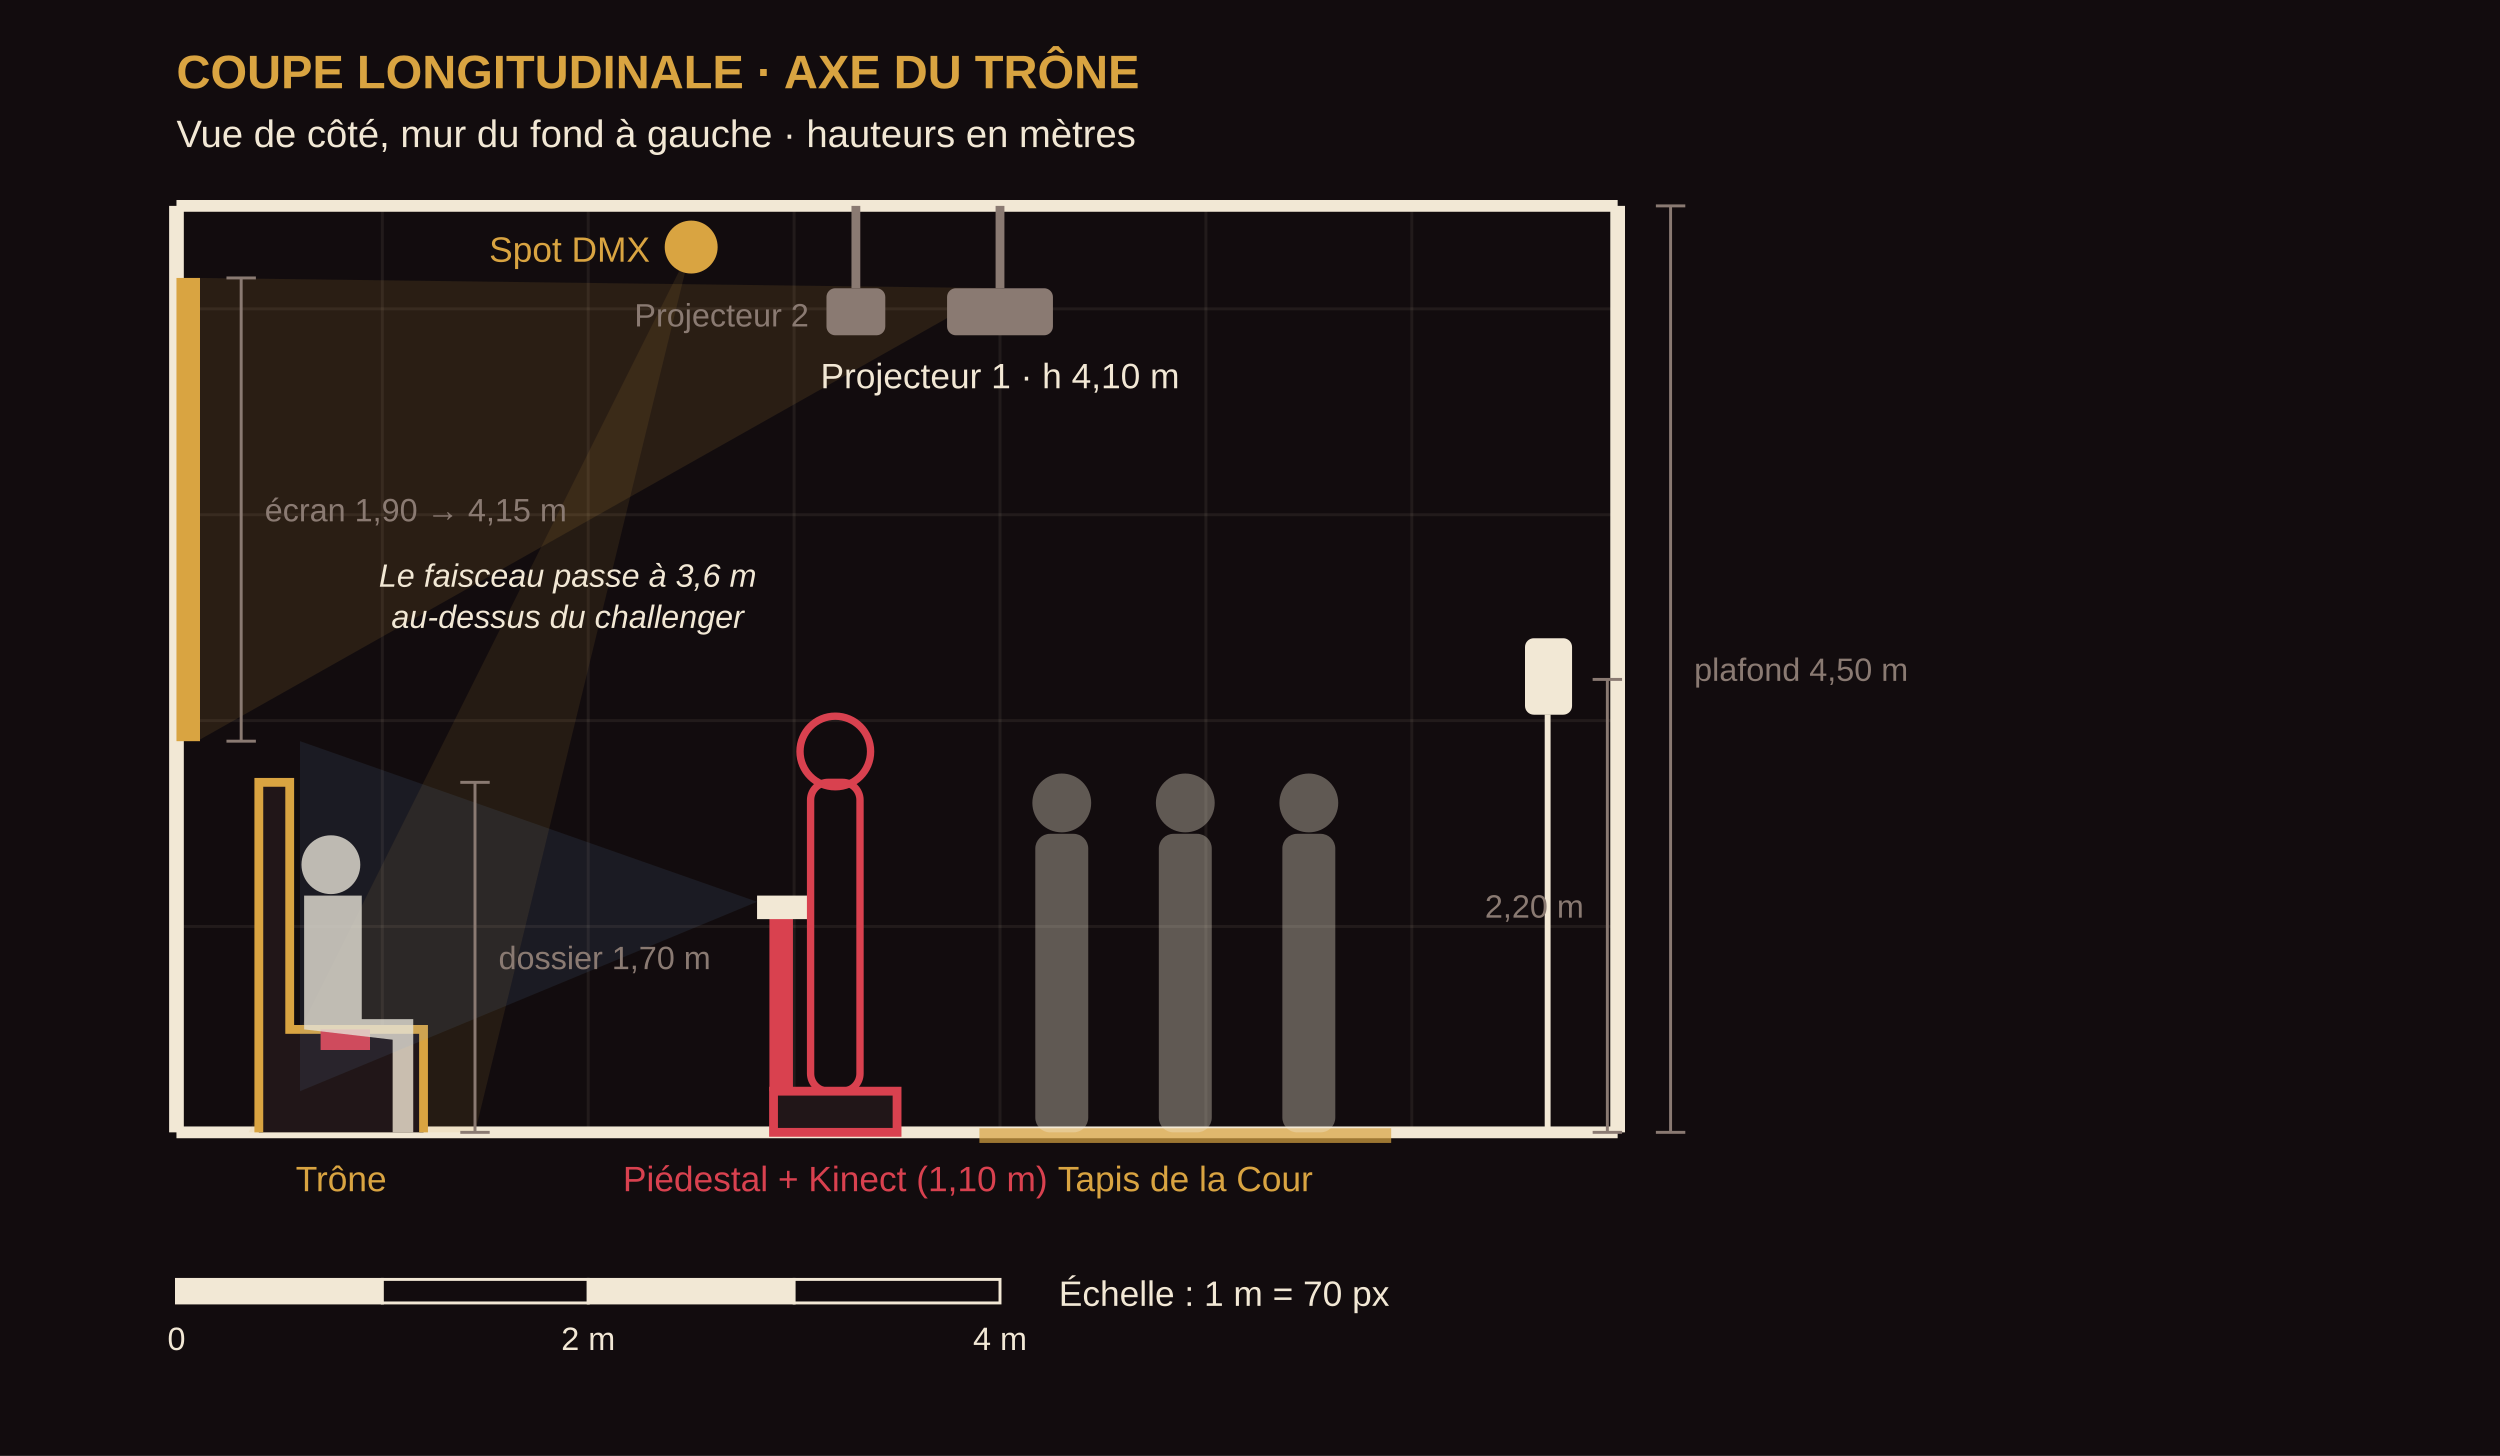
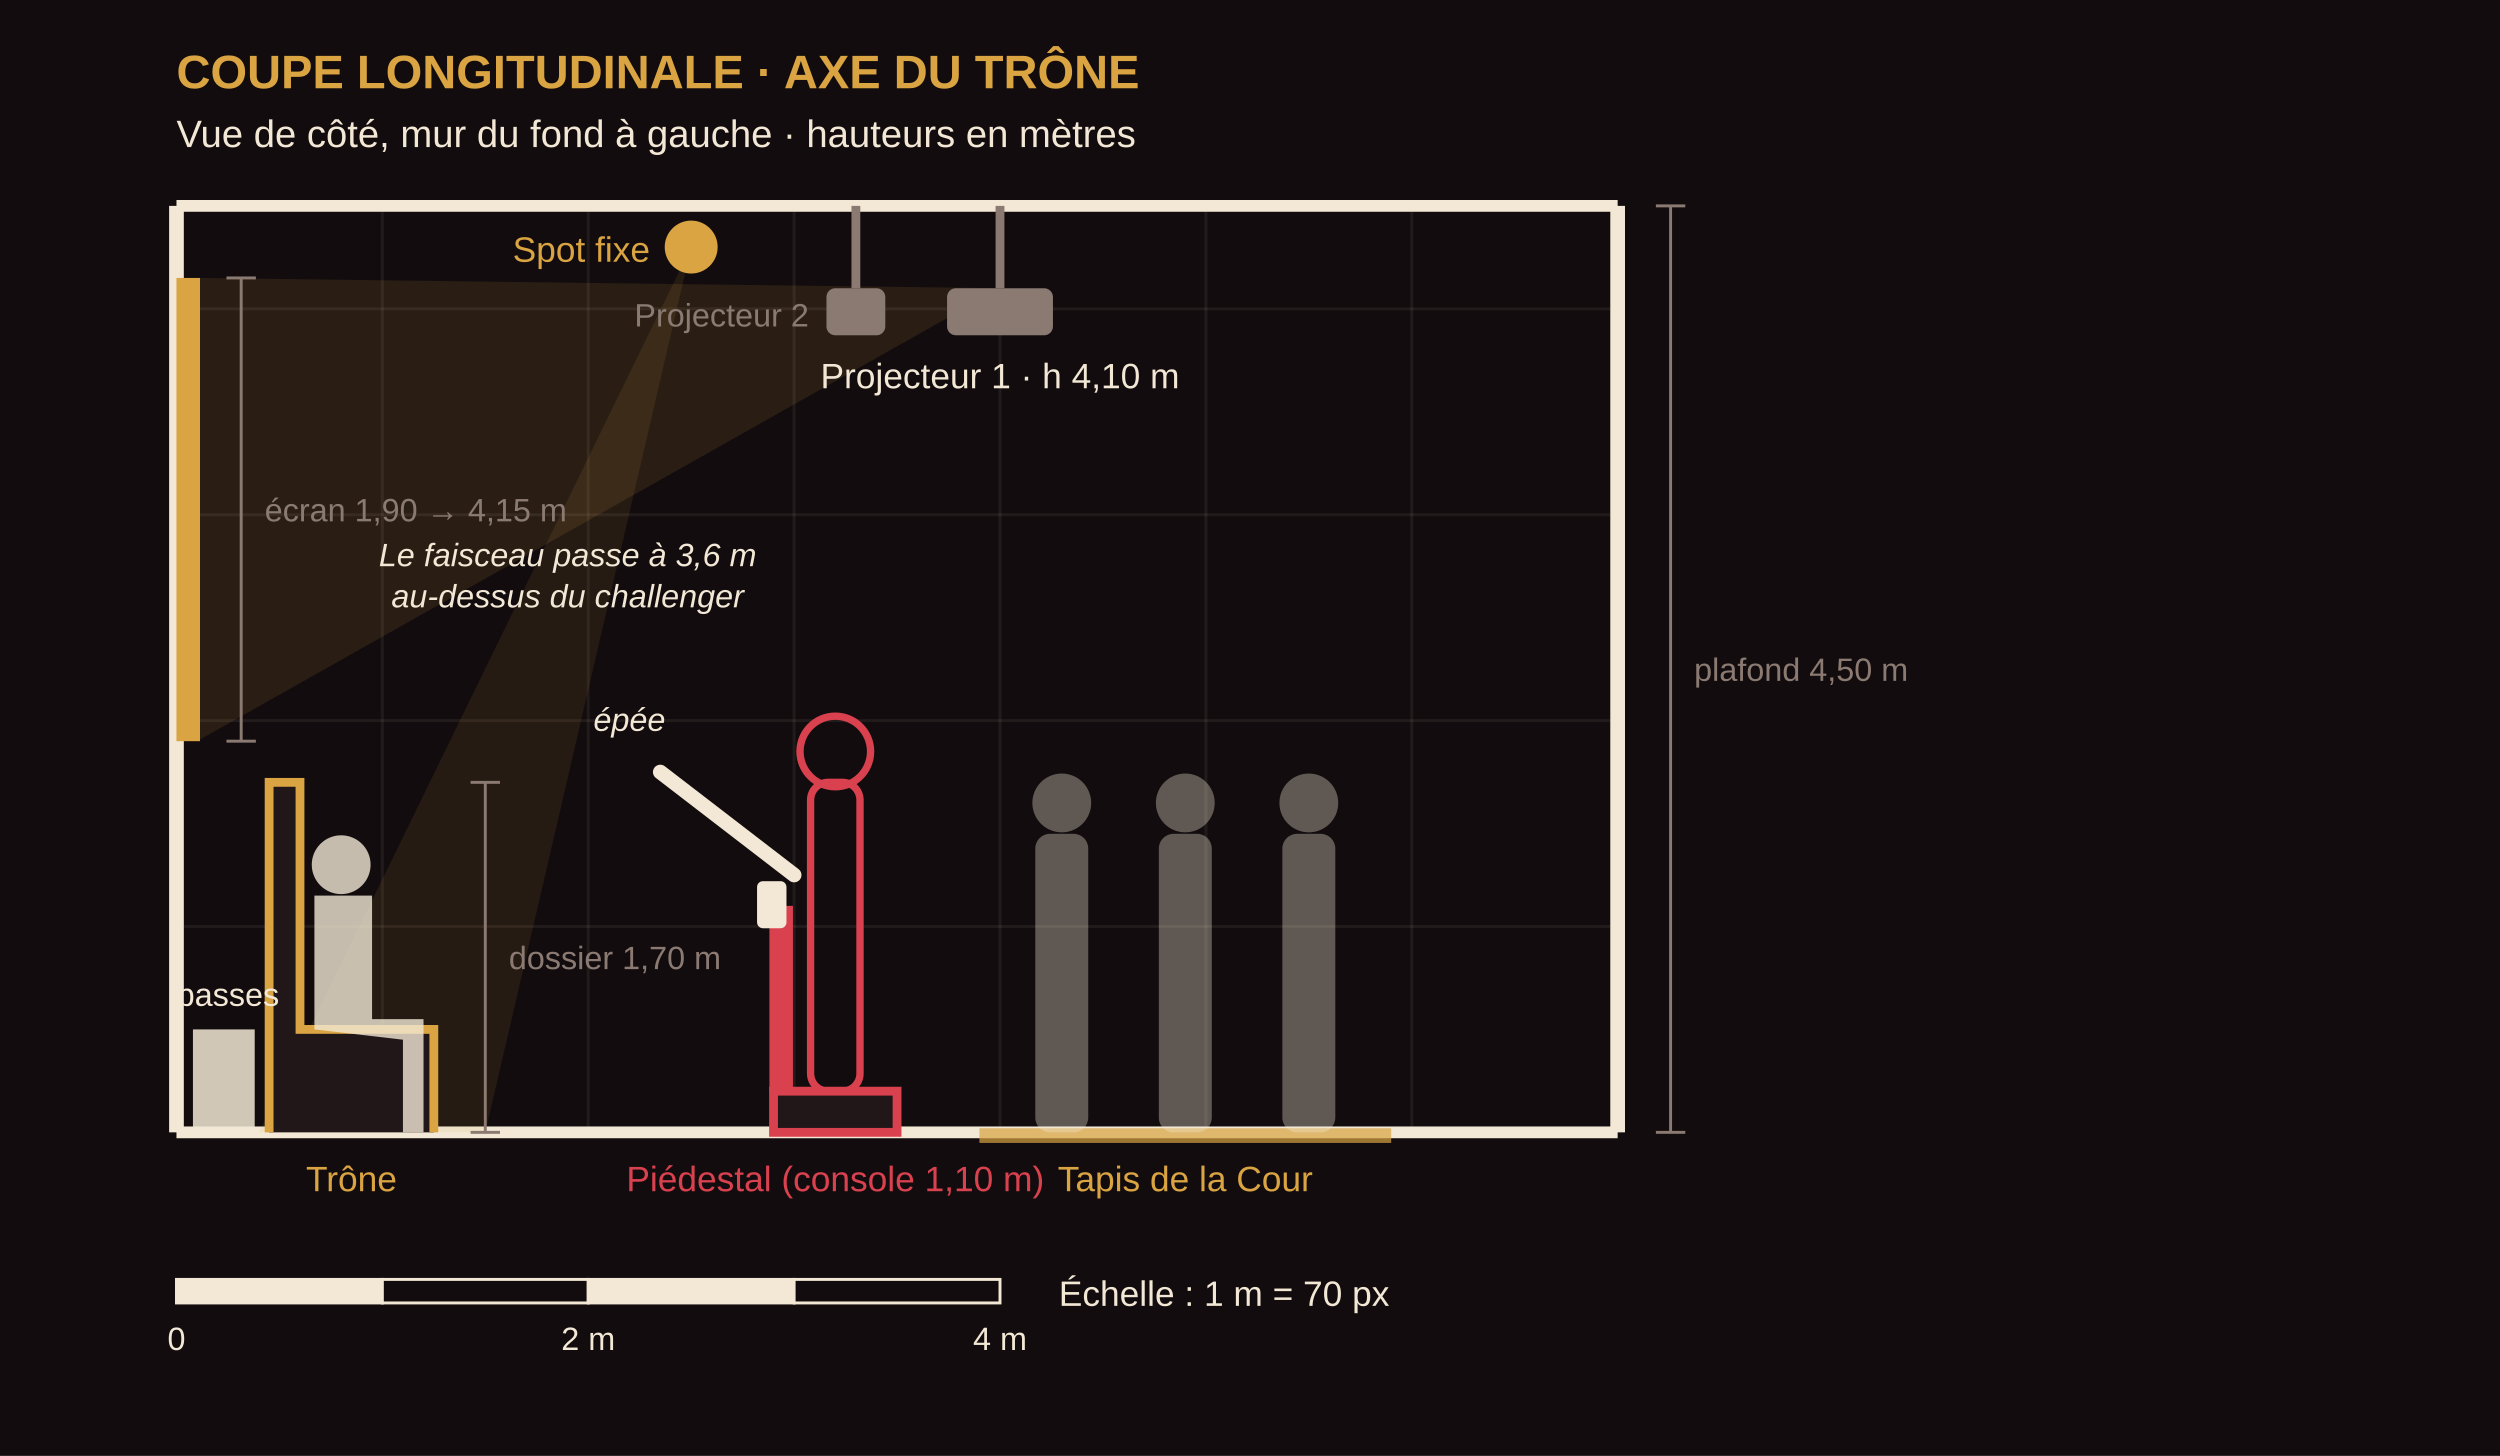
<svg xmlns="http://www.w3.org/2000/svg" viewBox="0 0 850 495" width="850" height="495" role="img" aria-label="Coupe longitudinale de Dethrône, échelle 1 m = 70 px">
  <rect width="850" height="495" fill="#120C0E" />
  <text x="60" y="30" font-family="Calibri, Arial, sans-serif" font-size="16" fill="#D9A441" text-anchor="start" font-weight="bold" font-style="normal">COUPE LONGITUDINALE · AXE DU TRÔNE</text>
  <text x="60" y="50" font-family="Calibri, Arial, sans-serif" font-size="13" fill="#F2E8D5" text-anchor="start" font-weight="normal" font-style="normal">Vue de côté, mur du fond à gauche · hauteurs en mètres</text>
  <line x1="60" y1="385.0" x2="60" y2="70.0" stroke="#F2E8D5" stroke-opacity="0.07" />
  <line x1="130" y1="385.0" x2="130" y2="70.0" stroke="#F2E8D5" stroke-opacity="0.07" />
  <line x1="200" y1="385.0" x2="200" y2="70.0" stroke="#F2E8D5" stroke-opacity="0.07" />
  <line x1="270" y1="385.0" x2="270" y2="70.0" stroke="#F2E8D5" stroke-opacity="0.07" />
  <line x1="340" y1="385.0" x2="340" y2="70.0" stroke="#F2E8D5" stroke-opacity="0.07" />
  <line x1="410" y1="385.0" x2="410" y2="70.0" stroke="#F2E8D5" stroke-opacity="0.07" />
  <line x1="480" y1="385.0" x2="480" y2="70.0" stroke="#F2E8D5" stroke-opacity="0.07" />
  <line x1="550" y1="385.0" x2="550" y2="70.0" stroke="#F2E8D5" stroke-opacity="0.07" />
  <line x1="60" y1="385.0" x2="550.0" y2="385.0" stroke="#F2E8D5" stroke-opacity="0.07" />
  <line x1="60" y1="315.0" x2="550.0" y2="315.0" stroke="#F2E8D5" stroke-opacity="0.07" />
  <line x1="60" y1="245.0" x2="550.0" y2="245.0" stroke="#F2E8D5" stroke-opacity="0.07" />
  <line x1="60" y1="175.0" x2="550.0" y2="175.0" stroke="#F2E8D5" stroke-opacity="0.07" />
  <line x1="60" y1="105.0" x2="550.0" y2="105.0" stroke="#F2E8D5" stroke-opacity="0.07" />
  <line x1="60" y1="385.0" x2="550.0" y2="385.0" stroke="#F2E8D5" stroke-width="4" />
  <line x1="60" y1="70.0" x2="550.0" y2="70.0" stroke="#F2E8D5" stroke-width="4" />
  <line x1="60" y1="385.0" x2="60" y2="70.0" stroke="#F2E8D5" stroke-width="5" />
  <line x1="550.0" y1="385.0" x2="550.0" y2="70.0" stroke="#F2E8D5" stroke-width="5" />
  <rect x="60" y="94.5" width="8" height="157.5" fill="#D9A441" />
  <polygon points="340.0,98 67.0,252.0 67.0,94.5" fill="#D9A441" opacity="0.12" />
  <line x1="340.0" y1="70.0" x2="340.0" y2="98" stroke="#8A7A72" stroke-width="3" />
  <rect x="322.0" y="98" width="36" height="16" rx="3" fill="#8A7A72" />
  <line x1="291.0" y1="70.0" x2="291.0" y2="98" stroke="#8A7A72" stroke-width="3" />
-   <text x="291.0" y="92" font-family="Calibri, Arial, sans-serif" font-size="1" fill="#F2E8D5" text-anchor="middle" font-weight="normal" font-style="normal" />
  <rect x="281.0" y="98" width="20" height="16" rx="3" fill="#8A7A72" />
-   <polygon points="235.0,84 84.5,385.0 161.5,385.0" fill="#D9A441" opacity="0.10" />
+   <polygon points="235.0,84 88.0,385.0 165.0,385.0" fill="#D9A441" opacity="0.10" />
  <circle cx="235.0" cy="84" r="9" fill="#D9A441" />
-   <path d="M88.0,385.0 L88.0,266.0 L98.5,266.0 L98.5,350.0 L144.0,350.0 L144.0,385.0" fill="#211618" stroke="#D9A441" stroke-width="3" />
-   <rect x="109.0" y="350.0" width="16.8" height="7" fill="#D9414F" />
-   <circle cx="112.5" cy="294.0" r="10" fill="#F2E8D5" opacity="0.8" />
-   <path d="M103.4,304.5 L123.0,304.5 L123.0,346.5 L140.5,346.5 L140.5,385.0 L133.5,385.0 L133.5,353.5 L103.4,350.0 Z" fill="#F2E8D5" opacity="0.8" />
+   <rect x="65.6" y="350.0" width="21.0" height="35.0" fill="#F2E8D5" opacity="0.85" />
+   <path d="M91.5,385.0 L91.5,266.0 L102.0,266.0 L102.0,350.0 L147.5,350.0 L147.5,385.0" fill="#211618" stroke="#D9A441" stroke-width="3" />
+   <circle cx="116.0" cy="294.0" r="10" fill="#F2E8D5" opacity="0.8" />
+   <path d="M106.9,304.5 L126.5,304.5 L126.5,346.5 L144.0,346.5 L144.0,385.0 L137.0,385.0 L137.0,353.5 L106.9,350.0 Z" fill="#F2E8D5" opacity="0.8" />
  <rect x="263.0" y="371.0" width="42.0" height="14.0" fill="#211618" stroke="#D9414F" stroke-width="3" />
  <rect x="261.6" y="308.0" width="8" height="63.0" fill="#D9414F" />
-   <rect x="257.4" y="304.5" width="18" height="8" fill="#F2E8D5" />
-   <polygon points="257.4,306.6 102.0,371.0 102.0,252.0" fill="#6FA8DC" opacity="0.10" />
+   <rect x="257.4" y="299.6" width="10" height="16" rx="2" fill="#F2E8D5" />
  <circle cx="284.0" cy="255.5" r="12" fill="none" stroke="#D9414F" stroke-width="2.5" />
  <rect x="275.6" y="266.0" width="16.8" height="105.0" rx="6" fill="none" stroke="#D9414F" stroke-width="2.5" />
+   <line x1="270.0" y1="297.5" x2="224.5" y2="262.5" stroke="#F2E8D5" stroke-width="5" stroke-linecap="round" />
  <rect x="333.0" y="383.6" width="140" height="5" fill="#D9A441" opacity="0.7" />
  <circle cx="361.0" cy="273.0" r="10" fill="#F2E8D5" opacity="0.35" />
  <rect x="352.0" y="283.5" width="18" height="101.5" rx="5" fill="#F2E8D5" opacity="0.35" />
  <circle cx="403" cy="273.0" r="10" fill="#F2E8D5" opacity="0.35" />
  <rect x="394" y="283.5" width="18" height="101.5" rx="5" fill="#F2E8D5" opacity="0.35" />
  <circle cx="445.0" cy="273.0" r="10" fill="#F2E8D5" opacity="0.35" />
  <rect x="436.0" y="283.5" width="18" height="101.5" rx="5" fill="#F2E8D5" opacity="0.35" />
-   <rect x="518.5" y="217.0" width="16" height="26" rx="3" fill="#F2E8D5" />
-   <line x1="526.2" y1="242.9" x2="526.2" y2="385.0" stroke="#F2E8D5" stroke-width="2" />
  <line x1="82" y1="252.0" x2="82" y2="94.5" stroke="#8A7A72" />
  <line x1="77" y1="252.0" x2="87" y2="252.0" stroke="#8A7A72" />
  <line x1="77" y1="94.5" x2="87" y2="94.5" stroke="#8A7A72" />
  <text x="90" y="177.25" font-family="Calibri, Arial, sans-serif" font-size="11" fill="#8A7A72" text-anchor="start" font-weight="normal" font-style="normal">écran 1,90 → 4,15 m</text>
  <line x1="568.0" y1="385.0" x2="568.0" y2="70.0" stroke="#8A7A72" />
  <line x1="563.0" y1="385.0" x2="573.0" y2="385.0" stroke="#8A7A72" />
  <line x1="563.0" y1="70.0" x2="573.0" y2="70.0" stroke="#8A7A72" />
  <text x="576.0" y="231.5" font-family="Calibri, Arial, sans-serif" font-size="11" fill="#8A7A72" text-anchor="start" font-weight="normal" font-style="normal">plafond 4,50 m</text>
-   <line x1="161.5" y1="385.0" x2="161.5" y2="266.0" stroke="#8A7A72" />
-   <line x1="156.5" y1="385.0" x2="166.5" y2="385.0" stroke="#8A7A72" />
-   <line x1="156.5" y1="266.0" x2="166.5" y2="266.0" stroke="#8A7A72" />
-   <text x="169.5" y="329.5" font-family="Calibri, Arial, sans-serif" font-size="11" fill="#8A7A72" text-anchor="start" font-weight="normal" font-style="normal">dossier 1,70 m</text>
-   <line x1="546.5" y1="385.0" x2="546.5" y2="231.0" stroke="#8A7A72" />
-   <line x1="541.5" y1="385.0" x2="551.5" y2="385.0" stroke="#8A7A72" />
-   <line x1="541.5" y1="231.0" x2="551.5" y2="231.0" stroke="#8A7A72" />
-   <text x="538.5" y="312.0" font-family="Calibri, Arial, sans-serif" font-size="11" fill="#8A7A72" text-anchor="end" font-weight="normal" font-style="normal">2,20 m</text>
+   <line x1="165.0" y1="385.0" x2="165.0" y2="266.0" stroke="#8A7A72" />
+   <line x1="160.0" y1="385.0" x2="170.0" y2="385.0" stroke="#8A7A72" />
+   <line x1="160.0" y1="266.0" x2="170.0" y2="266.0" stroke="#8A7A72" />
+   <text x="173.0" y="329.5" font-family="Calibri, Arial, sans-serif" font-size="11" fill="#8A7A72" text-anchor="start" font-weight="normal" font-style="normal">dossier 1,70 m</text>
  <text x="340.0" y="132" font-family="Calibri, Arial, sans-serif" font-size="12" fill="#F2E8D5" text-anchor="middle" font-weight="normal" font-style="normal">Projecteur 1 · h 4,10 m</text>
-   <text x="221.0" y="89" font-family="Calibri, Arial, sans-serif" font-size="12" fill="#D9A441" text-anchor="end" font-weight="normal" font-style="normal">Spot DMX</text>
+   <text x="221.0" y="89" font-family="Calibri, Arial, sans-serif" font-size="12" fill="#D9A441" text-anchor="end" font-weight="normal" font-style="normal">Spot fixe</text>
  <text x="275.0" y="111" font-family="Calibri, Arial, sans-serif" font-size="11" fill="#8A7A72" text-anchor="end" font-weight="normal" font-style="normal">Projecteur 2</text>
-   <text x="284.0" y="405.0" font-family="Calibri, Arial, sans-serif" font-size="12" fill="#D9414F" text-anchor="middle" font-weight="normal" font-style="normal">Piédestal + Kinect (1,10 m)</text>
-   <text x="116.0" y="405.0" font-family="Calibri, Arial, sans-serif" font-size="12" fill="#D9A441" text-anchor="middle" font-weight="normal" font-style="normal">Trône</text>
+   <text x="284.0" y="405.0" font-family="Calibri, Arial, sans-serif" font-size="12" fill="#D9414F" text-anchor="middle" font-weight="normal" font-style="normal">Piédestal (console 1,10 m)</text>
+   <text x="119.5" y="405.0" font-family="Calibri, Arial, sans-serif" font-size="12" fill="#D9A441" text-anchor="middle" font-weight="normal" font-style="normal">Trône</text>
  <text x="403.0" y="405.0" font-family="Calibri, Arial, sans-serif" font-size="12" fill="#D9A441" text-anchor="middle" font-weight="normal" font-style="normal">Tapis de la Cour</text>
-   <text x="193.0" y="199.5" font-family="Calibri, Arial, sans-serif" font-size="11" fill="#F2E8D5" text-anchor="middle" font-weight="normal" font-style="italic">Le faisceau passe à 3,6 m</text>
-   <text x="193.0" y="213.5" font-family="Calibri, Arial, sans-serif" font-size="11" fill="#F2E8D5" text-anchor="middle" font-weight="normal" font-style="italic">au-dessus du challenger</text>
+   <text x="77.5" y="342.0" font-family="Calibri, Arial, sans-serif" font-size="11" fill="#F2E8D5" text-anchor="middle" font-weight="normal" font-style="normal">basses</text>
+   <text x="214.0" y="248.5" font-family="Calibri, Arial, sans-serif" font-size="11" fill="#F2E8D5" text-anchor="middle" font-weight="normal" font-style="italic">épée</text>
+   <text x="193.0" y="192.5" font-family="Calibri, Arial, sans-serif" font-size="11" fill="#F2E8D5" text-anchor="middle" font-weight="normal" font-style="italic">Le faisceau passe à 3,6 m</text>
+   <text x="193.0" y="206.5" font-family="Calibri, Arial, sans-serif" font-size="11" fill="#F2E8D5" text-anchor="middle" font-weight="normal" font-style="italic">au-dessus du challenger</text>
  <rect x="60" y="435.0" width="70" height="8" fill="#F2E8D5" stroke="#F2E8D5" />
  <rect x="130" y="435.0" width="70" height="8" fill="#120C0E" stroke="#F2E8D5" />
  <rect x="200" y="435.0" width="70" height="8" fill="#F2E8D5" stroke="#F2E8D5" />
  <rect x="270" y="435.0" width="70" height="8" fill="#120C0E" stroke="#F2E8D5" />
  <text x="60" y="459.0" font-family="Calibri, Arial, sans-serif" font-size="11" fill="#F2E8D5" text-anchor="middle" font-weight="normal" font-style="normal">0</text>
  <text x="200" y="459.0" font-family="Calibri, Arial, sans-serif" font-size="11" fill="#F2E8D5" text-anchor="middle" font-weight="normal" font-style="normal">2 m</text>
  <text x="340" y="459.0" font-family="Calibri, Arial, sans-serif" font-size="11" fill="#F2E8D5" text-anchor="middle" font-weight="normal" font-style="normal">4 m</text>
  <text x="360" y="444.0" font-family="Calibri, Arial, sans-serif" font-size="12" fill="#F2E8D5" text-anchor="start" font-weight="normal" font-style="normal">Échelle : 1 m = 70 px</text>
</svg>
